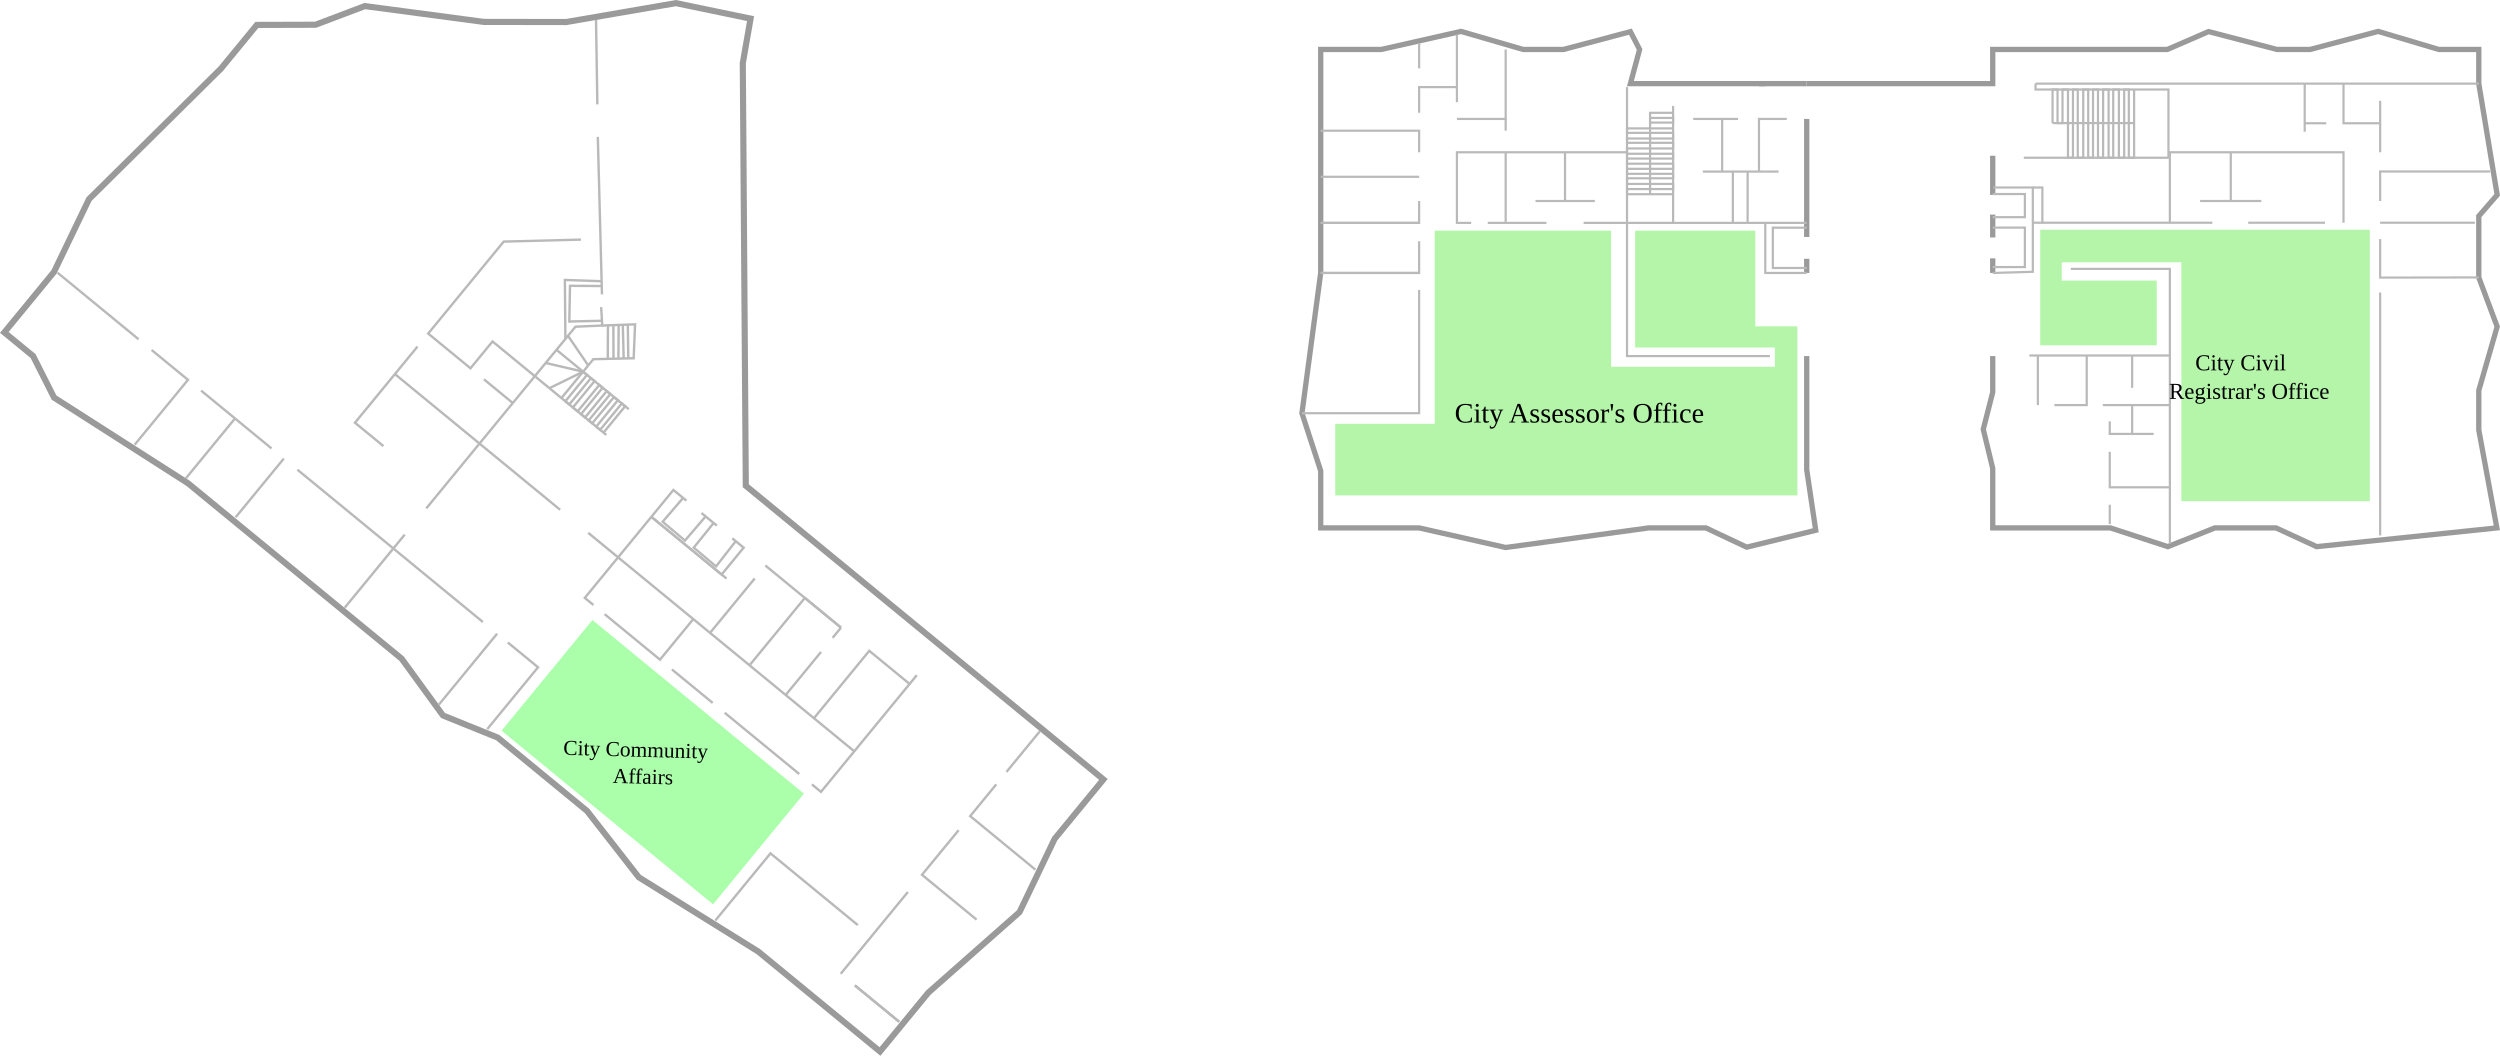
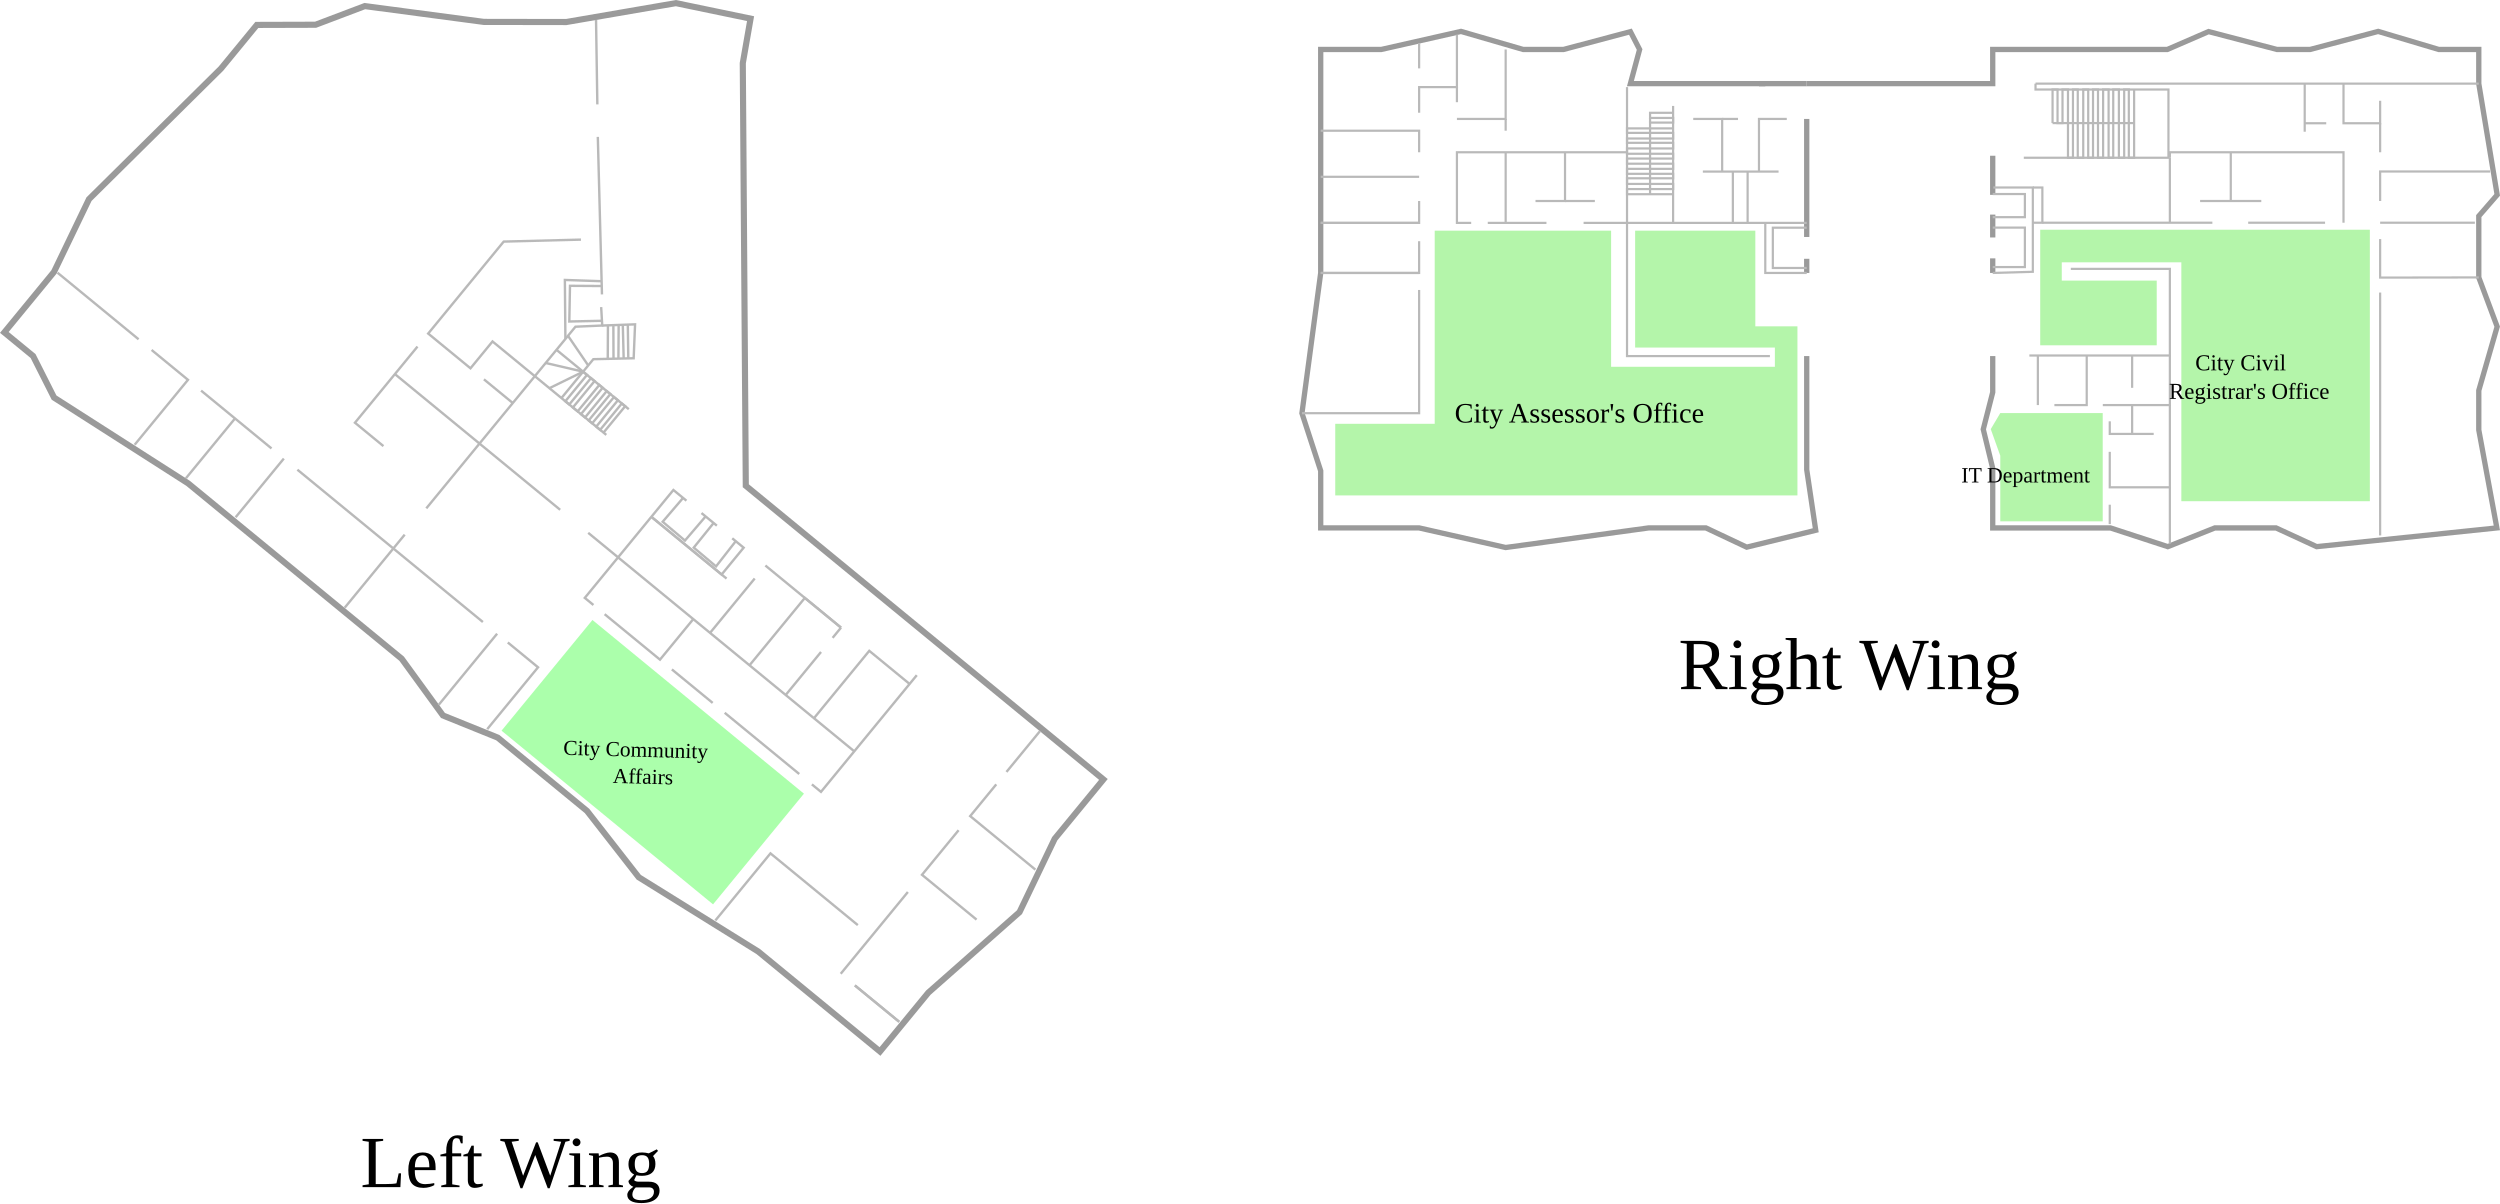
- <svg xmlns="http://www.w3.org/2000/svg" width="239.431mm" height="101.119mm" viewBox="0 0 904.937 382.183" version="1.1" id="svg1" xml:space="preserve">
+ <svg xmlns="http://www.w3.org/2000/svg" width="239.431mm" height="115.308mm" viewBox="0 0 904.937 435.809" version="1.1" id="svg1" xml:space="preserve">
  <defs id="defs1" />
  <g id="layer1" transform="matrix(0.8246463,0,0,0.8246463,5.527191,-158.9619)">
    <g id="g3" transform="matrix(1.610432,0,0,-1.610432,-126.9927,984.1519)">
      <g id="g1" transform="matrix(0.3188207,0,0,-0.3188207,415.4998,546.6982)">
        <g id="layer2">
          <path style="fill:#6bec56;fill-opacity:0;stroke:#9a9a9a;stroke-width:4.535;stroke-dasharray:none;stroke-opacity:1" d="M 440.198,244.901 H 324.905 l 7.866,-29.195 -7.866,-15.235 -57.257,15.235 H 233.279 L 180.062,200.257 111.821,215.706 H 60.129 V 406.751 L 44.094,526.65 60.129,575.934 v 48.79 h 84.147 l 73.98,16.751 122.173,-16.751 h 49.005 l 34.875,16.45 59.026,-14.431 -7.706,-51.811 v -97.108" id="path25" />
          <path style="fill:#6bec56;fill-opacity:0;stroke:#9a9a9a;stroke-width:4.535;stroke-dasharray:none;stroke-opacity:1" d="M 475.629,406.751 V 394.646" id="path26" />
          <path style="fill:#6bec56;fill-opacity:0;stroke:#9a9a9a;stroke-width:4.535;stroke-dasharray:none;stroke-opacity:1" d="M 475.629,376.006 V 275.088" id="path27" />
          <path style="fill:#6bec56;fill-opacity:0;stroke:#9a9a9a;stroke-width:4.535;stroke-dasharray:none;stroke-opacity:1" d="M 475.629,244.901 H 434.812" id="path28" />
          <path style="fill:#6bec56;fill-opacity:0;stroke:#b9b9b9;stroke-width:1.89;stroke-dasharray:none;stroke-opacity:1" d="m 458.583,275.088 h -23.77 v 44.998" id="path29" />
          <path style="fill:#6bec56;fill-opacity:0;stroke:#b9b9b9;stroke-width:1.89;stroke-dasharray:none;stroke-opacity:1" d="M 451.568,320.086 H 386.829" id="path30" />
          <path style="fill:#6bec56;fill-opacity:0;stroke:#b9b9b9;stroke-width:1.89;stroke-dasharray:none;stroke-opacity:1" d="m 378.611,275.088 h 24.738 v 44.998" id="path31" />
          <path style="fill:#6bec56;fill-opacity:0;stroke:#b9b9b9;stroke-width:1.89;stroke-dasharray:none;stroke-opacity:1" d="m 403.35,275.088 h 13.544" id="path32" />
          <path style="fill:#6bec56;fill-opacity:0;stroke:#b9b9b9;stroke-width:1.89;stroke-dasharray:none;stroke-opacity:1" d="m 412.484,320.086 v 43.864 h 63.145" id="path33" />
          <path style="fill:#6bec56;fill-opacity:0;stroke:#b9b9b9;stroke-width:1.89;stroke-dasharray:none;stroke-opacity:1" d="m 425.111,320.086 v 43.864" id="path34" />
          <path style="fill:#6bec56;fill-opacity:0;stroke:#b9b9b9;stroke-width:1.89;stroke-dasharray:none;stroke-opacity:1" d="M 412.484,363.95 H 361.399 v -99.984" id="path35" />
          <path style="fill:#6bec56;fill-opacity:0;stroke:#b9b9b9;stroke-width:1.89;stroke-dasharray:none;stroke-opacity:1" d="M 361.399,363.95 H 321.999 V 247.877" id="path36" />
          <path style="fill:#6bec56;fill-opacity:0;stroke:#b9b9b9;stroke-width:1.89;stroke-dasharray:none;stroke-opacity:1" d="M 321.999,303.575 H 176.589 v 60.375 h 12.188" id="path37" />
          <path style="fill:#6bec56;fill-opacity:0;stroke:#b9b9b9;stroke-width:1.89;stroke-dasharray:none;stroke-opacity:1" d="m 202.95,363.95 h 50.171" id="path38" />
          <path style="fill:#6bec56;fill-opacity:0;stroke:#b9b9b9;stroke-width:1.89;stroke-dasharray:none;stroke-opacity:1" d="M 218.257,363.95 V 303.575" id="path39" />
          <path style="fill:#6bec56;fill-opacity:0;stroke:#b9b9b9;stroke-width:1.89;stroke-dasharray:none;stroke-opacity:1" d="m 268.994,303.575 v 41.667 H 243.767" id="path40" />
          <path style="fill:#6bec56;fill-opacity:0;stroke:#b9b9b9;stroke-width:1.89;stroke-dasharray:none;stroke-opacity:1" d="M 294.505,345.242 H 268.994" id="path41" />
          <path style="fill:#6bec56;fill-opacity:0;stroke:#b9b9b9;stroke-width:1.89;stroke-dasharray:none;stroke-opacity:1" d="m 284.867,363.95 h 37.132" id="path42" />
          <path style="fill:#6bec56;fill-opacity:0;stroke:#b9b9b9;stroke-width:1.89;stroke-dasharray:none;stroke-opacity:1" d="M 144.276,231.862 V 210.351" id="path43" />
          <path style="fill:#6bec56;fill-opacity:0;stroke:#b9b9b9;stroke-width:1.89;stroke-dasharray:none;stroke-opacity:1" d="m 176.589,203.035 v 44.842 h -32.313 v 21.901" id="path44" />
          <path style="fill:#6bec56;fill-opacity:0;stroke:#b9b9b9;stroke-width:1.89;stroke-dasharray:none;stroke-opacity:1" d="m 176.589,247.877 v 12.897" id="path45" />
          <path style="fill:#6bec56;fill-opacity:0;stroke:#b9b9b9;stroke-width:1.89;stroke-dasharray:none;stroke-opacity:1" d="m 176.589,275.088 h 41.667 v -59.383" id="path46" />
          <path style="fill:#6bec56;fill-opacity:0;stroke:#b9b9b9;stroke-width:1.89;stroke-dasharray:none;stroke-opacity:1" d="m 218.257,275.088 v 10.062" id="path47" />
          <path style="fill:#6bec56;fill-opacity:0;stroke:#b9b9b9;stroke-width:1.89;stroke-dasharray:none;stroke-opacity:1" d="m 60.129,285.151 h 84.147 v 18.424" id="path48" />
          <path style="fill:#6bec56;fill-opacity:0;stroke:#b9b9b9;stroke-width:1.89;stroke-dasharray:none;stroke-opacity:1" d="M 144.276,324.55 H 60.129" id="path49" />
          <path style="fill:#6bec56;fill-opacity:0;stroke:#b9b9b9;stroke-width:1.89;stroke-dasharray:none;stroke-opacity:1" d="M 144.276,363.95 H 60.129" id="path50" />
          <path style="fill:#6bec56;fill-opacity:0;stroke:#b9b9b9;stroke-width:1.89;stroke-dasharray:none;stroke-opacity:1" d="M 144.276,406.751 H 60.129" id="path51" />
          <path style="fill:#6bec56;fill-opacity:0;stroke:#b9b9b9;stroke-width:1.89;stroke-dasharray:none;stroke-opacity:1" d="M 144.276,421.303 V 526.65 H 44.094" id="path52" />
          <path style="fill:#6bec56;fill-opacity:0;stroke:#b9b9b9;stroke-width:1.89" d="m 144.276,345.242 v 18.708 H 60.129" id="path1" />
          <path style="fill:#6bec56;fill-opacity:0;stroke:#b9b9b9;stroke-width:1.89" d="m 144.276,379.613 v 27.137 H 60.129" id="path2" />
          <path style="fill:#6bec56;fill-opacity:0;stroke:#b9b9b9;stroke-width:1.89" d="M 321.999,363.95 V 477.824 H 444.152" id="path3" />
          <path style="fill:#6bec56;fill-opacity:0;stroke:#b9b9b9;stroke-width:1.89" d="m 440.198,363.95 v 42.801 h 35.431" id="path4" />
          <path style="fill:#6bec56;fill-opacity:0;stroke:#9a9a9a;stroke-width:4.535;stroke-dasharray:none;stroke-opacity:1" d="m 475.629,244.901 h 159.016 v -29.195 h 149.236 l 35.29,-15.306 58.532,15.306 h 28.203 l 58.249,-15.448 51.871,15.448 h 34.156 v 29.195 l 15.731,95.098 -15.731,18.141 v 52.438 l 15.731,42.092 -15.731,54.564 v 33.731 l 15.448,83.76 -154.055,16.015 -34.723,-16.015 h -52.297 l -40.25,16.015 -49.037,-16.015 H 634.645 v -50.879 l -8.078,-33.447 8.078,-31.605 v -30.969" id="path53" />
          <path style="fill:#6bec56;fill-opacity:0;stroke:#9a9a9a;stroke-width:4.535;stroke-dasharray:none;stroke-opacity:1" d="M 634.645,406.751 V 394.279" id="path54" />
          <path style="fill:#6bec56;fill-opacity:0;stroke:#9a9a9a;stroke-width:4.535;stroke-dasharray:none;stroke-opacity:1" d="M 634.645,376.422 V 356.864" id="path55" />
          <path style="fill:#6bec56;fill-opacity:0;stroke:#9a9a9a;stroke-width:4.535;stroke-dasharray:none;stroke-opacity:1" d="M 634.645,339.998 V 306.551" id="path56" />
          <path style="fill:#6bec56;fill-opacity:0;stroke:#b9b9b9;stroke-width:1.89;stroke-dasharray:none;stroke-opacity:1" d="m 671.238,244.925 378.944,-0.024" id="path80" />
          <path style="fill:#6bec56;fill-opacity:0;stroke:#b9b9b9;stroke-width:1.89;stroke-dasharray:none;stroke-opacity:1" d="m 671.238,244.925 v 5.011 h 113.644 v 58.325 H 661.217" id="path81" />
          <path style="fill:#6bec56;fill-opacity:0;stroke:#b9b9b9;stroke-width:1.89;stroke-dasharray:none;stroke-opacity:1" d="m 635.161,333.715 h 33.772 v 72.044 l -34.289,0.992" id="path85" />
          <path style="fill:#6bec56;fill-opacity:0;stroke:#b9b9b9;stroke-width:1.89;stroke-dasharray:none;stroke-opacity:1" d="m 668.933,333.715 h 8.158 v 30.093 h -8.158" id="path86" />
          <path style="fill:#6bec56;fill-opacity:0;stroke:#b9b9b9;stroke-width:1.89;stroke-dasharray:none;stroke-opacity:1" d="M 677.091,363.808 H 822.43" id="path87" />
          <path style="fill:#6bec56;fill-opacity:0;stroke:#b9b9b9;stroke-width:1.89;stroke-dasharray:none;stroke-opacity:1" d="m 853.043,363.808 h 65.726" id="path88" />
          <path style="fill:#6bec56;fill-opacity:0;stroke:#b9b9b9;stroke-width:1.89;stroke-dasharray:none;stroke-opacity:1" d="M 934.535,363.808 V 303.575 H 784.882" id="path89" />
          <path style="fill:#6bec56;fill-opacity:0;stroke:#b9b9b9;stroke-width:1.89;stroke-dasharray:none;stroke-opacity:1" d="m 786.084,308.261 v 55.548" id="path90" />
          <path style="fill:#6bec56;fill-opacity:0;stroke:#b9b9b9;stroke-width:1.89;stroke-dasharray:none;stroke-opacity:1" d="m 786.084,308.261 v -4.685" id="path91" />
          <path style="fill:#6bec56;fill-opacity:0;stroke:#b9b9b9;stroke-width:1.89;stroke-dasharray:none;stroke-opacity:1" d="m 811.94,345.242 h 52.312" id="path92" />
          <path style="fill:#6bec56;fill-opacity:0;stroke:#b9b9b9;stroke-width:1.89;stroke-dasharray:none;stroke-opacity:1" d="M 838.162,345.242 V 303.575" id="path93" />
          <path style="fill:#6bec56;fill-opacity:0;stroke:#b9b9b9;stroke-width:1.89;stroke-dasharray:none;stroke-opacity:1" d="m 665.966,477.33 h 120.118 v -74.066 h -84.687" id="path94" />
          <path style="fill:#6bec56;fill-opacity:0;stroke:#b9b9b9;stroke-width:1.89;stroke-dasharray:none;stroke-opacity:1" d="m 673.243,477.33 v 42.376" id="path95" />
          <path style="fill:#6bec56;fill-opacity:0;stroke:#b9b9b9;stroke-width:1.89;stroke-dasharray:none;stroke-opacity:1" d="m 687.367,519.706 h 27.636 v -42.376" id="path96" />
          <path style="fill:#6bec56;fill-opacity:0;stroke:#b9b9b9;stroke-width:1.89;stroke-dasharray:none;stroke-opacity:1" d="m 753.836,477.33 v 27.636" id="path97" />
          <path style="fill:#6bec56;fill-opacity:0;stroke:#b9b9b9;stroke-width:1.89;stroke-dasharray:none;stroke-opacity:1" d="m 728.75,519.706 h 57.334 v -42.376" id="path98" />
          <path style="fill:#6bec56;fill-opacity:0;stroke:#b9b9b9;stroke-width:1.89;stroke-dasharray:none;stroke-opacity:1" d="m 786.084,519.706 v 24.66 45.635 h -51.382 v -30.329" id="path99" />
          <path style="fill:#6bec56;fill-opacity:0;stroke:#b9b9b9;stroke-width:1.89;stroke-dasharray:none;stroke-opacity:1" d="M 772.26,544.366 H 734.703 V 533.595" id="path100" />
          <path style="fill:#6bec56;fill-opacity:0;stroke:#b9b9b9;stroke-width:1.89;stroke-dasharray:none;stroke-opacity:1" d="M 753.836,544.366 V 519.706" id="path101" />
          <path style="fill:#6bec56;fill-opacity:0;stroke:#b9b9b9;stroke-width:1.89;stroke-dasharray:none;stroke-opacity:1" d="m 786.084,590.001 v 48.187" id="path102" />
          <path style="fill:#6bec56;fill-opacity:0;stroke:#b9b9b9;stroke-width:1.89;stroke-dasharray:none;stroke-opacity:1" d="m 734.703,604.883 v 16.582" id="path103" />
          <path style="fill:#6bec56;fill-opacity:0;stroke:#b9b9b9;stroke-width:1.89;stroke-dasharray:none;stroke-opacity:1" d="m 901.371,244.925 v 41.088" id="path104" />
          <path style="fill:#6bec56;fill-opacity:0;stroke:#b9b9b9;stroke-width:1.89;stroke-dasharray:none;stroke-opacity:1" d="m 901.371,278.773 h 18.4" id="path105" />
          <path style="fill:#6bec56;fill-opacity:0;stroke:#b9b9b9;stroke-width:1.89;stroke-dasharray:none;stroke-opacity:1" d="m 934.535,244.925 v 33.848 h 31.321 V 259.556" id="path106" />
          <path style="fill:#6bec56;fill-opacity:0;stroke:#b9b9b9;stroke-width:1.89;stroke-dasharray:none;stroke-opacity:1" d="m 965.856,278.773 v 24.802" id="path107" />
          <path style="fill:#6bec56;fill-opacity:0;stroke:#b9b9b9;stroke-width:1.89;stroke-dasharray:none;stroke-opacity:1" d="m 965.856,345.242 v -25.227 h 94.015" id="path108" />
          <path style="fill:#6bec56;fill-opacity:0;stroke:#b9b9b9;stroke-width:1.89;stroke-dasharray:none;stroke-opacity:1" d="m 965.856,363.808 h 80.987" id="path109" />
          <path style="fill:#6bec56;fill-opacity:0;stroke:#b9b9b9;stroke-width:1.89;stroke-dasharray:none;stroke-opacity:1" d="m 965.856,377.81 v 32.91 l 84.326,-0.142" id="path110" />
          <path style="fill:#6bec56;fill-opacity:0;stroke:#b9b9b9;stroke-width:1.89;stroke-dasharray:none;stroke-opacity:1" d="M 965.856,423.508 V 631.152" id="path111" />
          <path style="fill:#b9b9b9;fill-opacity:0;stroke:#b9b9b9;stroke-width:1.89" d="m 361.399,269.845 h -19.7 v 4.393 h 19.7 v 3.968 h -19.7 v 61.225" id="path21" />
          <path style="fill:#b9b9b9;fill-opacity:0;stroke:#b9b9b9;stroke-width:1.89" d="m 341.699,274.238 v 3.968" id="path22" />
          <path style="fill:#b9b9b9;fill-opacity:0;stroke:#b9b9b9;stroke-width:1.89" d="m 361.399,283.167 h -39.4 v 3.827 h 39.4 v 4.819 h -39.4 v 3.685 h 39.4 v 4.819 h -39.4 v 4.535 h 39.4 v 4.11 h -39.4 v 4.393 h 39.4 v 4.393 h -39.4 v 4.252 h 39.4 v 3.827 h -39.4 v 4.819 h 39.4 v 4.393 h -39.4 v 4.393 h 39.4" id="path23" />
          <path style="fill:#b9b9b9;fill-opacity:0;stroke:#b9b9b9;stroke-width:1.89" d="m 685.808,278.631 h 69.729" id="path57" />
          <path style="fill:#b9b9b9;fill-opacity:0;stroke:#b9b9b9;stroke-width:1.89" d="M 685.808,278.631 V 249.936 h 4.252 v 28.696 h 4.252 V 249.936 h 4.677 v 28.696 29.629 h 4.252 V 249.936 h 4.11 v 58.325 h 4.677 V 249.936 h 4.252 v 58.325 h 4.11 V 249.936 h 4.252 v 58.325 h 4.393 V 249.936 h 4.677 v 58.325 h 3.968 V 249.936 h 4.819 v 58.325 h 4.535 V 249.936 h 3.968 v 58.325 h 4.535 V 249.936" id="path58" />
          <path style="fill:#b9b9b9;fill-opacity:0;stroke:#b9b9b9;stroke-width:1.89" d="m 475.629,402.499 h -28.972 v -34.439 h 28.972" id="path61" />
          <path style="fill:#b9b9b9;fill-opacity:0;stroke:#b9b9b9;stroke-width:1.89" d="m 634.645,401.72 h 27.495 v -33.731 h -27.495" id="path66" />
          <path style="fill:#b9b9b9;fill-opacity:0;stroke:#b9b9b9;stroke-width:1.89" d="m 634.645,359.06 h 27.495 v -19.771 h -27.495" id="path67" />
        </g>
        <g id="layer3">
          <path class="rooms" data-floorlocation="Second Floor" data-roomname="Lipa City Assessor_s Office" style="opacity:1;fill:#6bec56;fill-opacity:0.5;stroke:#b9b9b9;stroke-width:1.89;stroke-dasharray:none;stroke-opacity:0" d="M 431.695,370.611 H 328.944 v 99.916 h 119.474 v 16.44 H 308.394 V 370.611 H 157.598 V 535.721 H 72.563 v 61.225 H 467.693 V 452.386 h -35.998 z" id="path123" />
          <path class="rooms" data-floorlocation="Second Floor" data-roomname="Lipa City Civil Registrar_s Office" style="opacity:1;fill:#6bec56;fill-opacity:0.5;stroke:#b9b9b9;stroke-width:1.889;stroke-dasharray:none;stroke-opacity:0" d="m 675.247,468.604 h 99.613 v -55.319 h -81.174 v -15.633 H 795.906 V 601.89 H 957.051 V 369.792 H 675.247 Z" id="path132" />
+           <path style="fill:#6bec56;fill-opacity:0.502;stroke:#000000;stroke-width:1.407;stroke-opacity:0" d="m 871.312,374.078 -4.184,7.049 4.184,11.666 v 28.801 h 44.964 v -47.517 z" id="path6" transform="matrix(1.947651,0,0,1.947651,-1055.902,-202.0332)" class="rooms" data-floorlocation="Second Floor" data-roomname="IT Department" />
        </g>
        <text xml:space="preserve" style="font-size:10.653px;text-align:start;writing-mode:lr-tb;direction:ltr;text-anchor:start;fill:#000000;stroke:#b9b9b9;stroke-width:1.03;stroke-opacity:0" x="845.078" y="-265.663" id="text1" transform="matrix(1.833521,0,0,1.833521,-673.5642,977.0909)">
          <tspan id="tspan1" style="text-align:center;text-anchor:middle;stroke-width:1.03" x="845.078" y="-265.663">City Civil </tspan>
          <tspan style="text-align:center;text-anchor:middle;stroke-width:1.03" x="845.078" y="-252.346" id="tspan2">Registrar's Office</tspan>
        </text>
        <text xml:space="preserve" style="font-size:13.177px;text-align:start;writing-mode:lr-tb;direction:ltr;text-anchor:start;fill:#000000;stroke:#b9b9b9;stroke-width:1.274;stroke-opacity:0" x="535.595" y="-241.309" id="text4" transform="matrix(1.833521,0,0,1.833521,-673.5642,977.0909)">
          <tspan style="text-align:center;text-anchor:middle;stroke-width:1.274" x="535.595" y="-241.309" id="tspan4">City Assessor's Office</tspan>
+         </text>
+         <text xml:space="preserve" style="font-size:18.665px;text-align:center;writing-mode:lr-tb;direction:ltr;text-anchor:middle;fill:#6bec56;fill-opacity:0.502;stroke:#000000;stroke-width:2.707;stroke-opacity:0" x="683.781" y="585.838" id="text7" transform="translate(-7.624378e-6)">
+           <tspan id="tspan7" style="fill:#000000;fill-opacity:1;stroke-width:2.707" x="683.781" y="585.838">IT Department</tspan>
+         </text>
+         <text xml:space="preserve" style="font-size:62.981px;text-align:center;writing-mode:lr-tb;direction:ltr;text-anchor:middle;fill:#000000;stroke:#000000;stroke-width:2.74;stroke-opacity:0" x="-561.499" y="1188.319" id="text3">
+           <tspan id="tspan3" style="stroke-width:2.74" x="-561.499" y="1188.319">Left Wing</tspan>
+         </text>
+         <text xml:space="preserve" style="font-size:62.981px;text-align:center;writing-mode:lr-tb;direction:ltr;text-anchor:middle;fill:#000000;stroke:#000000;stroke-width:2.74;stroke-opacity:0" x="582.838" y="762.547" id="text8">
+           <tspan id="tspan8" style="stroke-width:2.74" x="582.838" y="762.547">Right Wing</tspan>
        </text>
      </g>
      <g id="g2" transform="matrix(0.2688037,-0.2207386,-0.2207386,-0.2688037,188.4871,612.3662)">
        <g id="layer2-4" style="stroke:#9a9a9a;stroke-width:4.535;stroke-dasharray:none;stroke-opacity:1">
          <path style="fill:#59ff59;fill-opacity:0;stroke:#9a9a9a;stroke-width:4.811;stroke-dasharray:none;stroke-opacity:1" d="m 135.788,363.721 35.481,-29.317 20.541,-35.781 79.943,-49.613 49.965,-40.893 57.022,-66 52.92,-27.731 17.44,30.829 211.981,254.437 h 362.624 v 60.137 l 15.185,61.941 -15.185,94.114 v 59.686 H 900.274 l -109.316,14.433 -64.329,-14.433 h -90.506 l -44.2,13.831 -53.221,-13.831 H 322.142 l -123.813,14.733 -33.376,-14.733 H 135.788 V 614.244 l -14.992,-61.544 14.992,-144.692 z" id="path17" />
          <path style="fill:#59ff59;fill-opacity:0;stroke:#b9b9b9;stroke-width:1.89;stroke-dasharray:none;stroke-opacity:1" d="m 961.26,402.074 v 41.242" id="path47-7" />
          <path style="fill:#59ff59;fill-opacity:0;stroke:#b9b9b9;stroke-width:1.89;stroke-dasharray:none;stroke-opacity:1" d="m 961.26,455.93 v 32.172 h 66.105" id="path48-8" />
          <path style="fill:#59ff59;fill-opacity:0;stroke:#b9b9b9;stroke-width:1.89;stroke-dasharray:none;stroke-opacity:1" d="m 961.26,502.415 v 45.21 h 55.334" id="path49-3" />
          <path style="fill:#59ff59;fill-opacity:0;stroke:#b9b9b9;stroke-width:1.89;stroke-dasharray:none;stroke-opacity:1" d="m 961.26,565.058 v 82.931" id="path50-5" />
          <path style="fill:#59ff59;fill-opacity:0;stroke:#b9b9b9;stroke-width:1.89;stroke-dasharray:none;stroke-opacity:1" d="m 975.635,647.989 h 44.927" id="path51-1" />
          <path style="fill:#59ff59;fill-opacity:0;stroke:#b9b9b9;stroke-width:1.89;stroke-dasharray:none;stroke-opacity:1" d="m 858.84,429.32 v 118.306 h -9.22" id="path52-2" />
          <path style="fill:#59ff59;fill-opacity:0;stroke:#b9b9b9;stroke-width:1.89;stroke-dasharray:none;stroke-opacity:1" d="M 836.793,547.626 H 761.205" id="path53-0" />
          <path style="fill:#59ff59;fill-opacity:0;stroke:#b9b9b9;stroke-width:1.89;stroke-dasharray:none;stroke-opacity:1" d="M 749.017,547.626 H 707.633" id="path54-1" />
          <path style="fill:#59ff59;fill-opacity:0;stroke:#b9b9b9;stroke-width:1.89;stroke-dasharray:none;stroke-opacity:1" d="m 695.587,506.525 v 41.1 h -56.123" id="path55-6" />
          <path style="fill:#59ff59;fill-opacity:0;stroke:#b9b9b9;stroke-width:1.89;stroke-dasharray:none;stroke-opacity:1" d="m 628.096,547.626 h -8.757 V 438.214 h 13.217" id="path56-4" />
          <path style="fill:#59ff59;fill-opacity:0;stroke:#b9b9b9;stroke-width:1.89;stroke-dasharray:none;stroke-opacity:1" d="m 647.825,438.214 h 15.59" id="path57-0" />
          <path style="fill:#59ff59;fill-opacity:0;stroke:#b9b9b9;stroke-width:1.89;stroke-dasharray:none;stroke-opacity:1" d="m 679.005,438.214 h 11.575 v 27.211 h -71.241" id="path58-6" />
          <path style="fill:#59ff59;fill-opacity:0;stroke:#b9b9b9;stroke-width:1.89;stroke-dasharray:none;stroke-opacity:1" d="M 589.062,506.525 H 858.84" id="path59" />
          <path style="fill:#59ff59;fill-opacity:0;stroke:#b9b9b9;stroke-width:1.89;stroke-dasharray:none;stroke-opacity:1" d="m 817.953,506.525 v -68.311 h 40.888" id="path60" />
          <path style="fill:#59ff59;fill-opacity:0;stroke:#b9b9b9;stroke-width:1.89;stroke-dasharray:none;stroke-opacity:1" d="m 789.291,438.214 v 10.347" id="path61-1" />
          <path style="fill:#59ff59;fill-opacity:0;stroke:#b9b9b9;stroke-width:1.89;stroke-dasharray:none;stroke-opacity:1" d="m 789.291,462.892 v 43.633" id="path62" />
          <path style="fill:#59ff59;fill-opacity:0;stroke:#b9b9b9;stroke-width:1.89;stroke-dasharray:none;stroke-opacity:1" d="m 752.613,506.525 v -68.311 h 36.679" id="path63" />
          <path style="fill:#59ff59;fill-opacity:0;stroke:#b9b9b9;stroke-width:1.89;stroke-dasharray:none;stroke-opacity:1" d="M 789.291,438.214 H 712.594" id="path64" />
          <path style="fill:#59ff59;fill-opacity:0;stroke:#b9b9b9;stroke-width:1.89;stroke-dasharray:none;stroke-opacity:1" d="m 712.594,451.367 v 55.158" id="path65" />
          <path style="fill:#59ff59;fill-opacity:0;stroke:#b9b9b9;stroke-width:1.89;stroke-dasharray:none;stroke-opacity:1" d="M 695.587,465.425 H 619.339" id="path66-8" />
          <path style="fill:#59ff59;fill-opacity:0;stroke:#b9b9b9;stroke-width:1.89;stroke-dasharray:none;stroke-opacity:1" d="m 421.904,555.846 c -1.804,0 -28.862,0 -28.862,0 v -77.22" id="path67-9" />
          <path style="fill:#59ff59;fill-opacity:0;stroke:#b9b9b9;stroke-width:1.89;stroke-dasharray:none;stroke-opacity:1" d="m 393.042,506.525 h 85.784 v 65.701" id="path68" />
          <path style="fill:#59ff59;fill-opacity:0;stroke:#b9b9b9;stroke-width:1.89;stroke-dasharray:none;stroke-opacity:1" d="m 478.826,598.883 v 74.159" id="path69" />
          <path style="fill:#59ff59;fill-opacity:0;stroke:#b9b9b9;stroke-width:1.89;stroke-dasharray:none;stroke-opacity:1" d="m 138.296,612.913 h 82.228" id="path70" />
          <path style="fill:#59ff59;fill-opacity:0;stroke:#b9b9b9;stroke-width:1.89;stroke-dasharray:none;stroke-opacity:1" d="m 233.705,612.913 h 36.875 v 65.808" id="path71" />
          <path style="fill:#59ff59;fill-opacity:0;stroke:#b9b9b9;stroke-width:1.89;stroke-dasharray:none;stroke-opacity:1" d="m 283.875,612.913 h 71.429" id="path72" />
          <path style="fill:#59ff59;fill-opacity:0;stroke:#b9b9b9;stroke-width:1.89;stroke-dasharray:none;stroke-opacity:1" d="m 318.282,612.913 v 60.706" id="path73" />
          <path style="fill:#59ff59;fill-opacity:0;stroke:#b9b9b9;stroke-width:1.89;stroke-dasharray:none;stroke-opacity:1" d="M 367.788,672.441 V 612.913" id="path74" />
          <path style="fill:#59ff59;fill-opacity:0;stroke:#b9b9b9;stroke-width:1.89;stroke-dasharray:none;stroke-opacity:1" d="M 381.524,612.913 H 569.621" id="path75" />
          <path style="fill:#59ff59;fill-opacity:0;stroke:#b9b9b9;stroke-width:1.89;stroke-dasharray:none;stroke-opacity:1" d="m 594.875,612.913 h 30.666 v 62.734" id="path76" />
          <path style="fill:#59ff59;fill-opacity:0;stroke:#b9b9b9;stroke-width:1.89;stroke-dasharray:none;stroke-opacity:1" d="m 584.052,612.913 v 72.155" id="path77" />
          <path style="fill:#59ff59;fill-opacity:0;stroke:#b9b9b9;stroke-width:1.89;stroke-dasharray:none;stroke-opacity:1" d="m 858.84,678.053 v -68.046 h 88.59" id="path78" />
          <path style="fill:#59ff59;fill-opacity:0;stroke:#b9b9b9;stroke-width:1.89;stroke-dasharray:none;stroke-opacity:1" d="M 1020.562,647.989 H 975.635" id="path79" />
          <path style="fill:#59ff59;fill-opacity:0;stroke:#b9b9b9;stroke-width:1.89;stroke-dasharray:none;stroke-opacity:1" d="m 338.723,192.011 42.801,50.508" id="path80-8" />
          <path style="fill:#59ff59;fill-opacity:0;stroke:#b9b9b9;stroke-width:1.89;stroke-dasharray:none;stroke-opacity:1" d="m 397.964,261.961 80.862,93.343" id="path81-4" />
          <path style="fill:#59ff59;fill-opacity:0;stroke:#b9b9b9;stroke-width:1.89;stroke-dasharray:none;stroke-opacity:1" d="M 438.852,332.558 393.042,372.17 v 93.255 h 42.892 v -27.211 h 115.376" id="path82" />
          <path style="fill:#59ff59;fill-opacity:0;stroke:#b9b9b9;stroke-width:1.89;stroke-dasharray:none;stroke-opacity:1" d="m 478.826,438.214 v -50.182 l 15.633,-14.03 -9.821,-10.623" id="path83" />
          <path style="fill:#59ff59;fill-opacity:0;stroke:#b9b9b9;stroke-width:1.89;stroke-dasharray:none;stroke-opacity:1" d="M 478.826,400.458 449.163,364.982 472.045,347.476" id="path84" />
          <path style="fill:#59ff59;fill-opacity:0;stroke:#b9b9b9;stroke-width:1.89;stroke-dasharray:none;stroke-opacity:1" d="m 478.826,438.214 v 68.311" id="path85-1" />
          <path style="fill:#59ff59;fill-opacity:0;stroke:#b9b9b9;stroke-width:1.89;stroke-dasharray:none;stroke-opacity:1" d="M 478.826,465.425 H 449.563" id="path86-4" />
          <path style="fill:#59ff59;fill-opacity:0;stroke:#b9b9b9;stroke-width:1.89;stroke-dasharray:none;stroke-opacity:1" d="M 478.826,506.525 H 560.601" id="path87-3" />
          <path style="fill:#59ff59;fill-opacity:0;stroke:#b9b9b9;stroke-width:1.89;stroke-dasharray:none;stroke-opacity:1" d="m 552.161,411.482 h -46.344 v -12.667 l 23.952,-20.621 -16.015,-21.228 -19.294,17.037" id="path99-9" />
          <path style="fill:#59ff59;fill-opacity:0;stroke:#b9b9b9;stroke-width:1.89;stroke-dasharray:none;stroke-opacity:1" d="m 548.476,438.214 v -26.732 h -3.401 v 26.732 h -3.968 v -26.732 h -3.955 l -0.155,26.732 h -3.543 v -26.732 h -3.685 v 26.732 h -4.11 v -26.732 h -3.401 v 26.732 h -4.819 v -26.732 h -3.685 v 26.732 h -3.968 v -26.732 h -3.968 v 26.732" id="path100-8" />
          <path style="fill:#59ff59;fill-opacity:0;stroke:#b9b9b9;stroke-width:1.89;stroke-dasharray:none;stroke-opacity:1" d="m 505.817,411.482 -12.194,26.732" id="path101-8" />
          <path style="fill:#59ff59;fill-opacity:0;stroke:#b9b9b9;stroke-width:1.89;stroke-dasharray:none;stroke-opacity:1" d="m 478.826,424.81 26.991,-13.329" id="path102-0" />
          <path style="fill:#59ff59;fill-opacity:0;stroke:#b9b9b9;stroke-width:1.89;stroke-dasharray:none;stroke-opacity:1" d="M 505.817,411.482 H 478.826" id="path103-8" />
          <path style="fill:#59ff59;fill-opacity:0;stroke:#b9b9b9;stroke-width:1.89;stroke-dasharray:none;stroke-opacity:1" d="m 505.817,405.148 -26.991,-7.897" id="path104-7" />
          <path style="fill:#59ff59;fill-opacity:0;stroke:#b9b9b9;stroke-width:1.89;stroke-dasharray:none;stroke-opacity:1" d="M 526.579,380.939 509.486,360.733" id="path105-7" />
          <path style="fill:#59ff59;fill-opacity:0;stroke:#b9b9b9;stroke-width:1.89;stroke-dasharray:none;stroke-opacity:1" d="m 523.826,383.309 -17.279,-19.981" id="path106-8" />
          <path style="fill:#59ff59;fill-opacity:0;stroke:#b9b9b9;stroke-width:1.89;stroke-dasharray:none;stroke-opacity:1" d="M 520.704,385.997 504.106,365.483" id="path107-3" />
          <path style="fill:#59ff59;fill-opacity:0;stroke:#b9b9b9;stroke-width:1.89;stroke-dasharray:none;stroke-opacity:1" d="M 517.793,388.504 501.001,368.226" id="path108-8" />
          <path style="fill:#59ff59;fill-opacity:0;stroke:#b9b9b9;stroke-width:1.89;stroke-dasharray:none;stroke-opacity:1" d="M 514.378,391.443 497.806,371.046" id="path109-3" />
          <path style="fill:#59ff59;fill-opacity:0;stroke:#b9b9b9;stroke-width:1.89;stroke-dasharray:none;stroke-opacity:1" d="m 474.514,350.327 -19.339,15.657 17.337,21.947 19.424,-16.659" id="path110-7" />
          <path style="fill:#59ff59;fill-opacity:0;stroke:#b9b9b9;stroke-width:1.89;stroke-dasharray:none;stroke-opacity:1" d="m 629.148,438.214 -0.501,24.578 22.849,0.301 0.501,-24.878" id="path111-1" />
          <path style="fill:#59ff59;fill-opacity:0;stroke:#b9b9b9;stroke-width:1.89;stroke-dasharray:none;stroke-opacity:1" d="m 660.115,438.214 0.2,24.778 22.849,0.301 -0.601,-25.079" id="path112" />
        </g>
        <g id="layer3-0">
          <path class="rooms" data-floorlocation="Second Floor" data-roomname="Lipa City Community Affairs Office" style="fill:#59ff59;fill-opacity:0.5;stroke:#b9b9b9;stroke-width:1.89;stroke-dasharray:none;stroke-opacity:0" d="M 634.961,669.435 H 849.42 V 557.194 H 634.961 Z" id="path115" />
        </g>
        <text xml:space="preserve" style="font-size:16.799px;text-align:start;writing-mode:lr-tb;direction:ltr;text-anchor:start;fill:#000000;stroke:#b9b9b9;stroke-width:1.624;stroke-opacity:0" x="220.623" y="935.88" id="text5" transform="rotate(-37.89055)">
          <tspan style="text-align:center;text-anchor:middle;stroke-width:1.624" x="220.623" y="935.88" id="tspan5">City Community </tspan>
          <tspan style="text-align:center;text-anchor:middle;stroke-width:1.624" x="220.623" y="956.879" id="tspan6">Affairs</tspan>
        </text>
      </g>
    </g>
  </g>
</svg>
